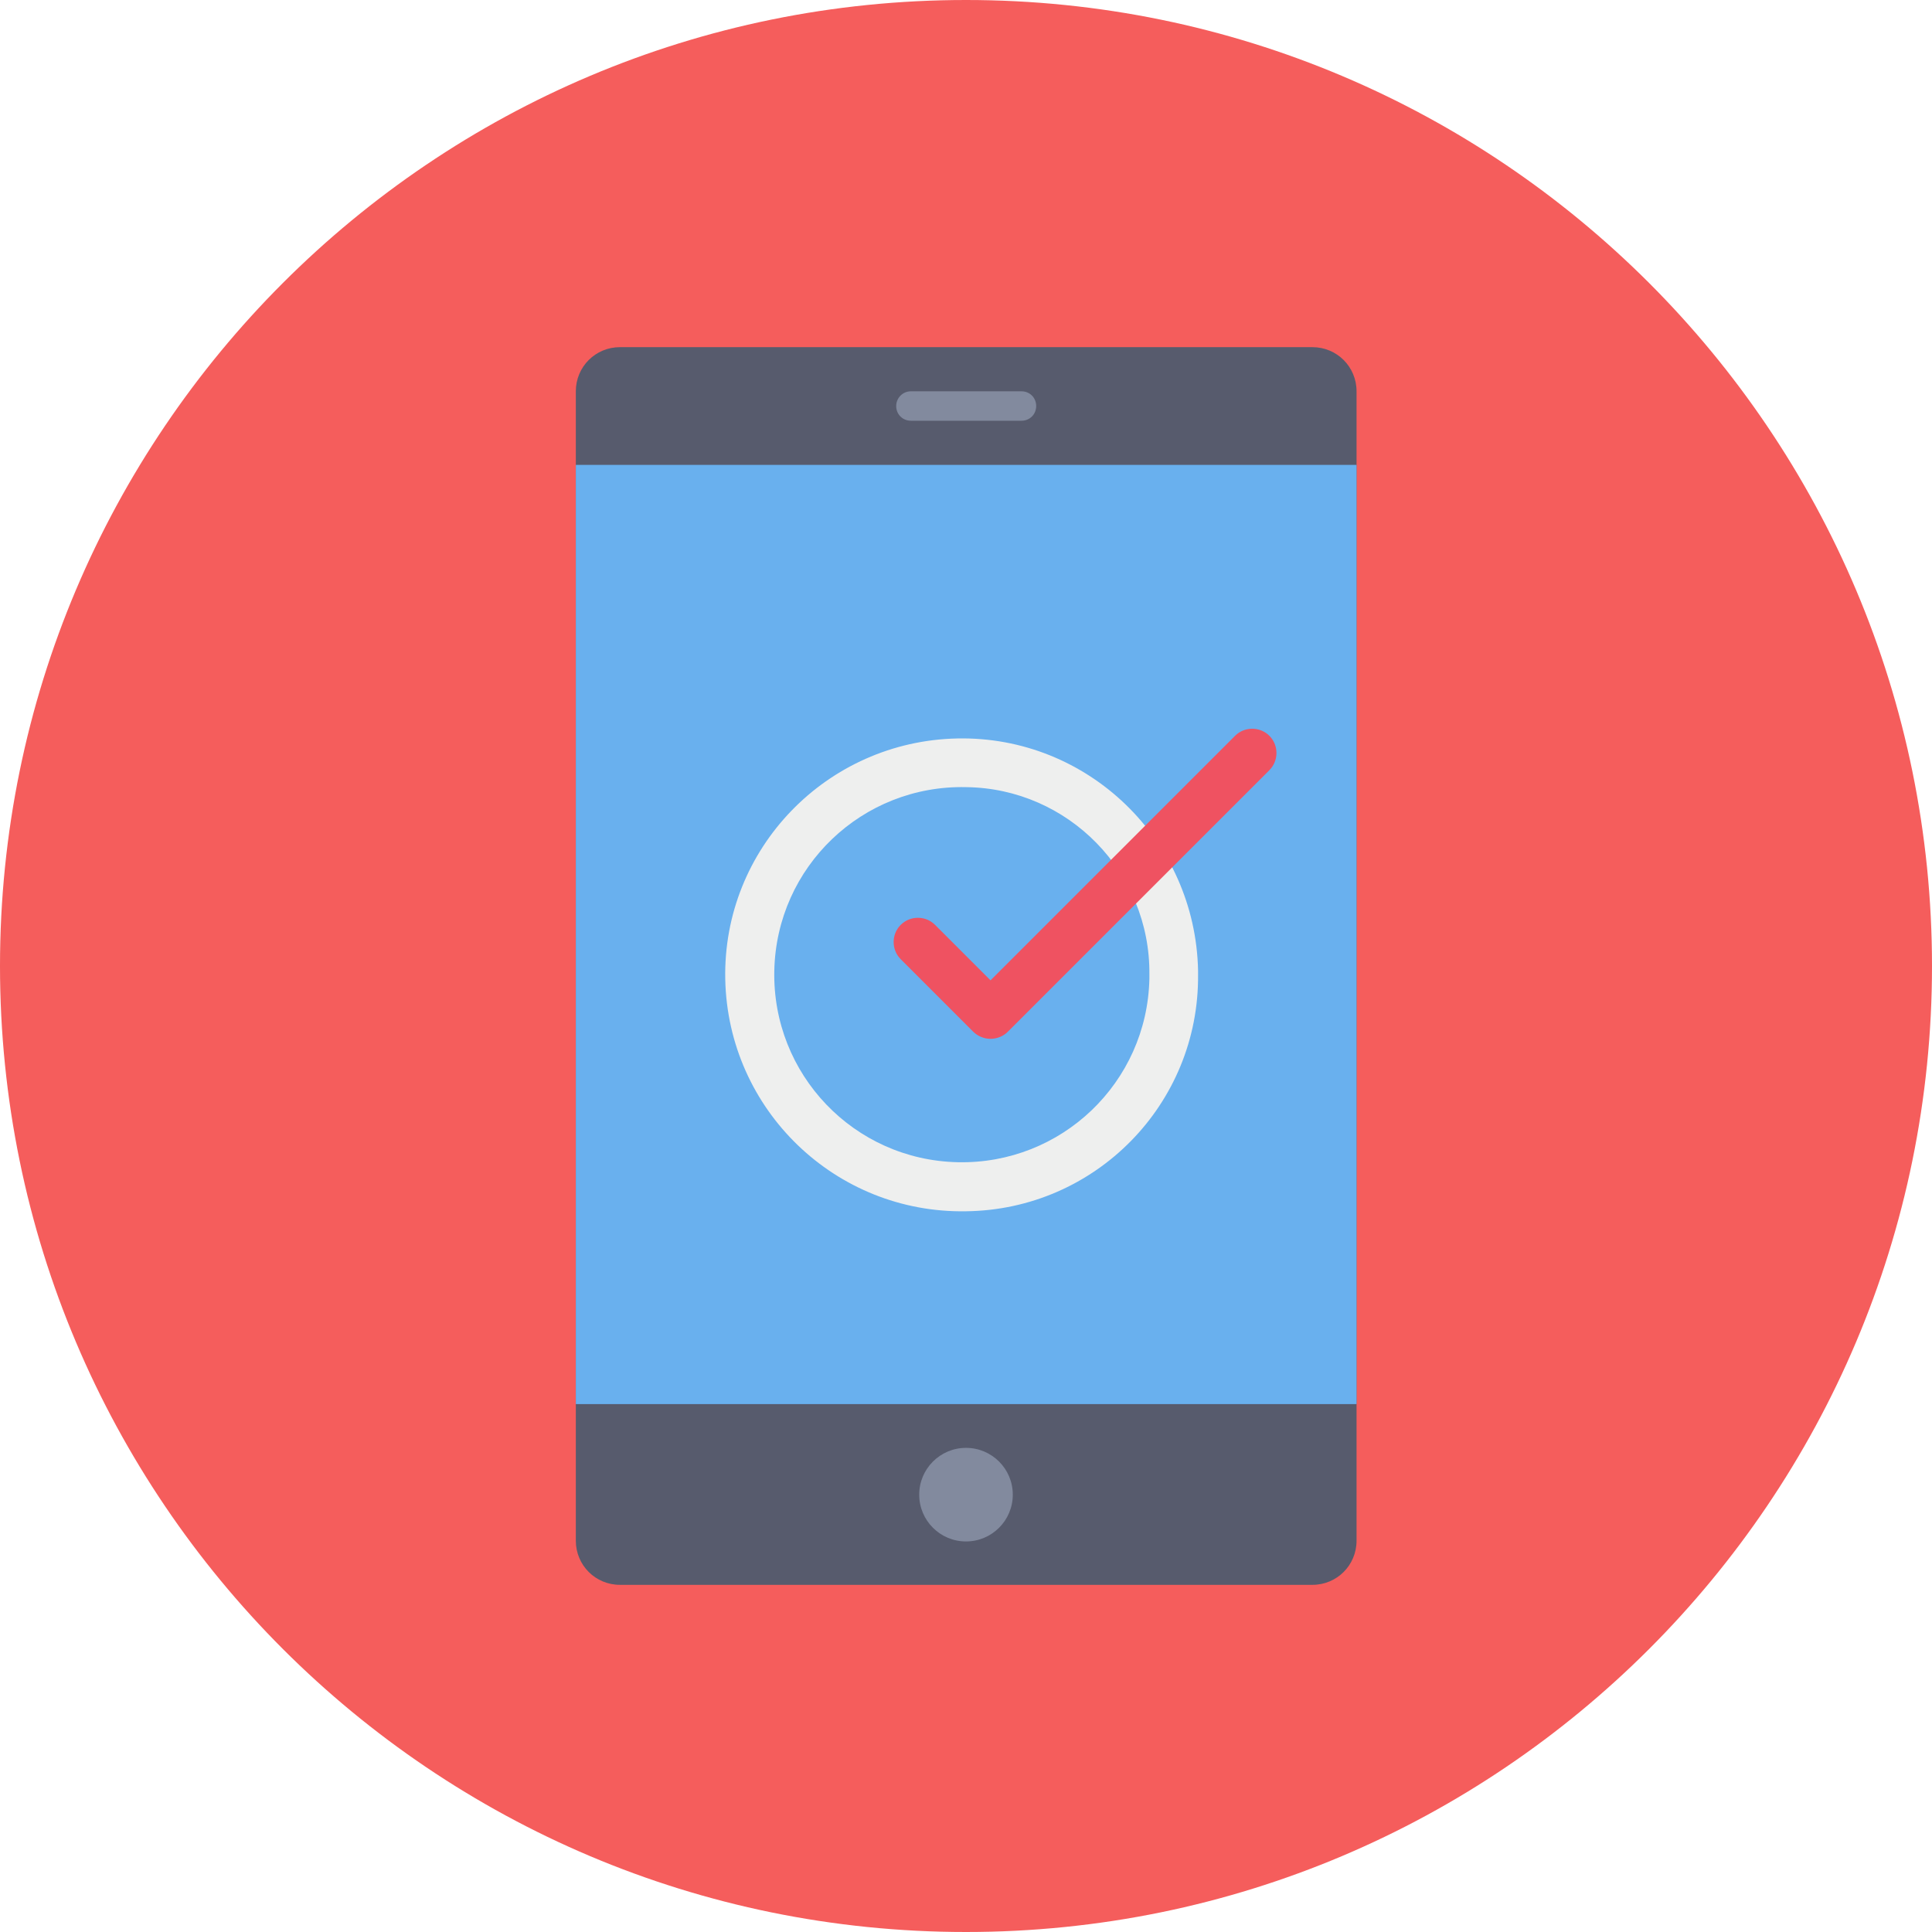
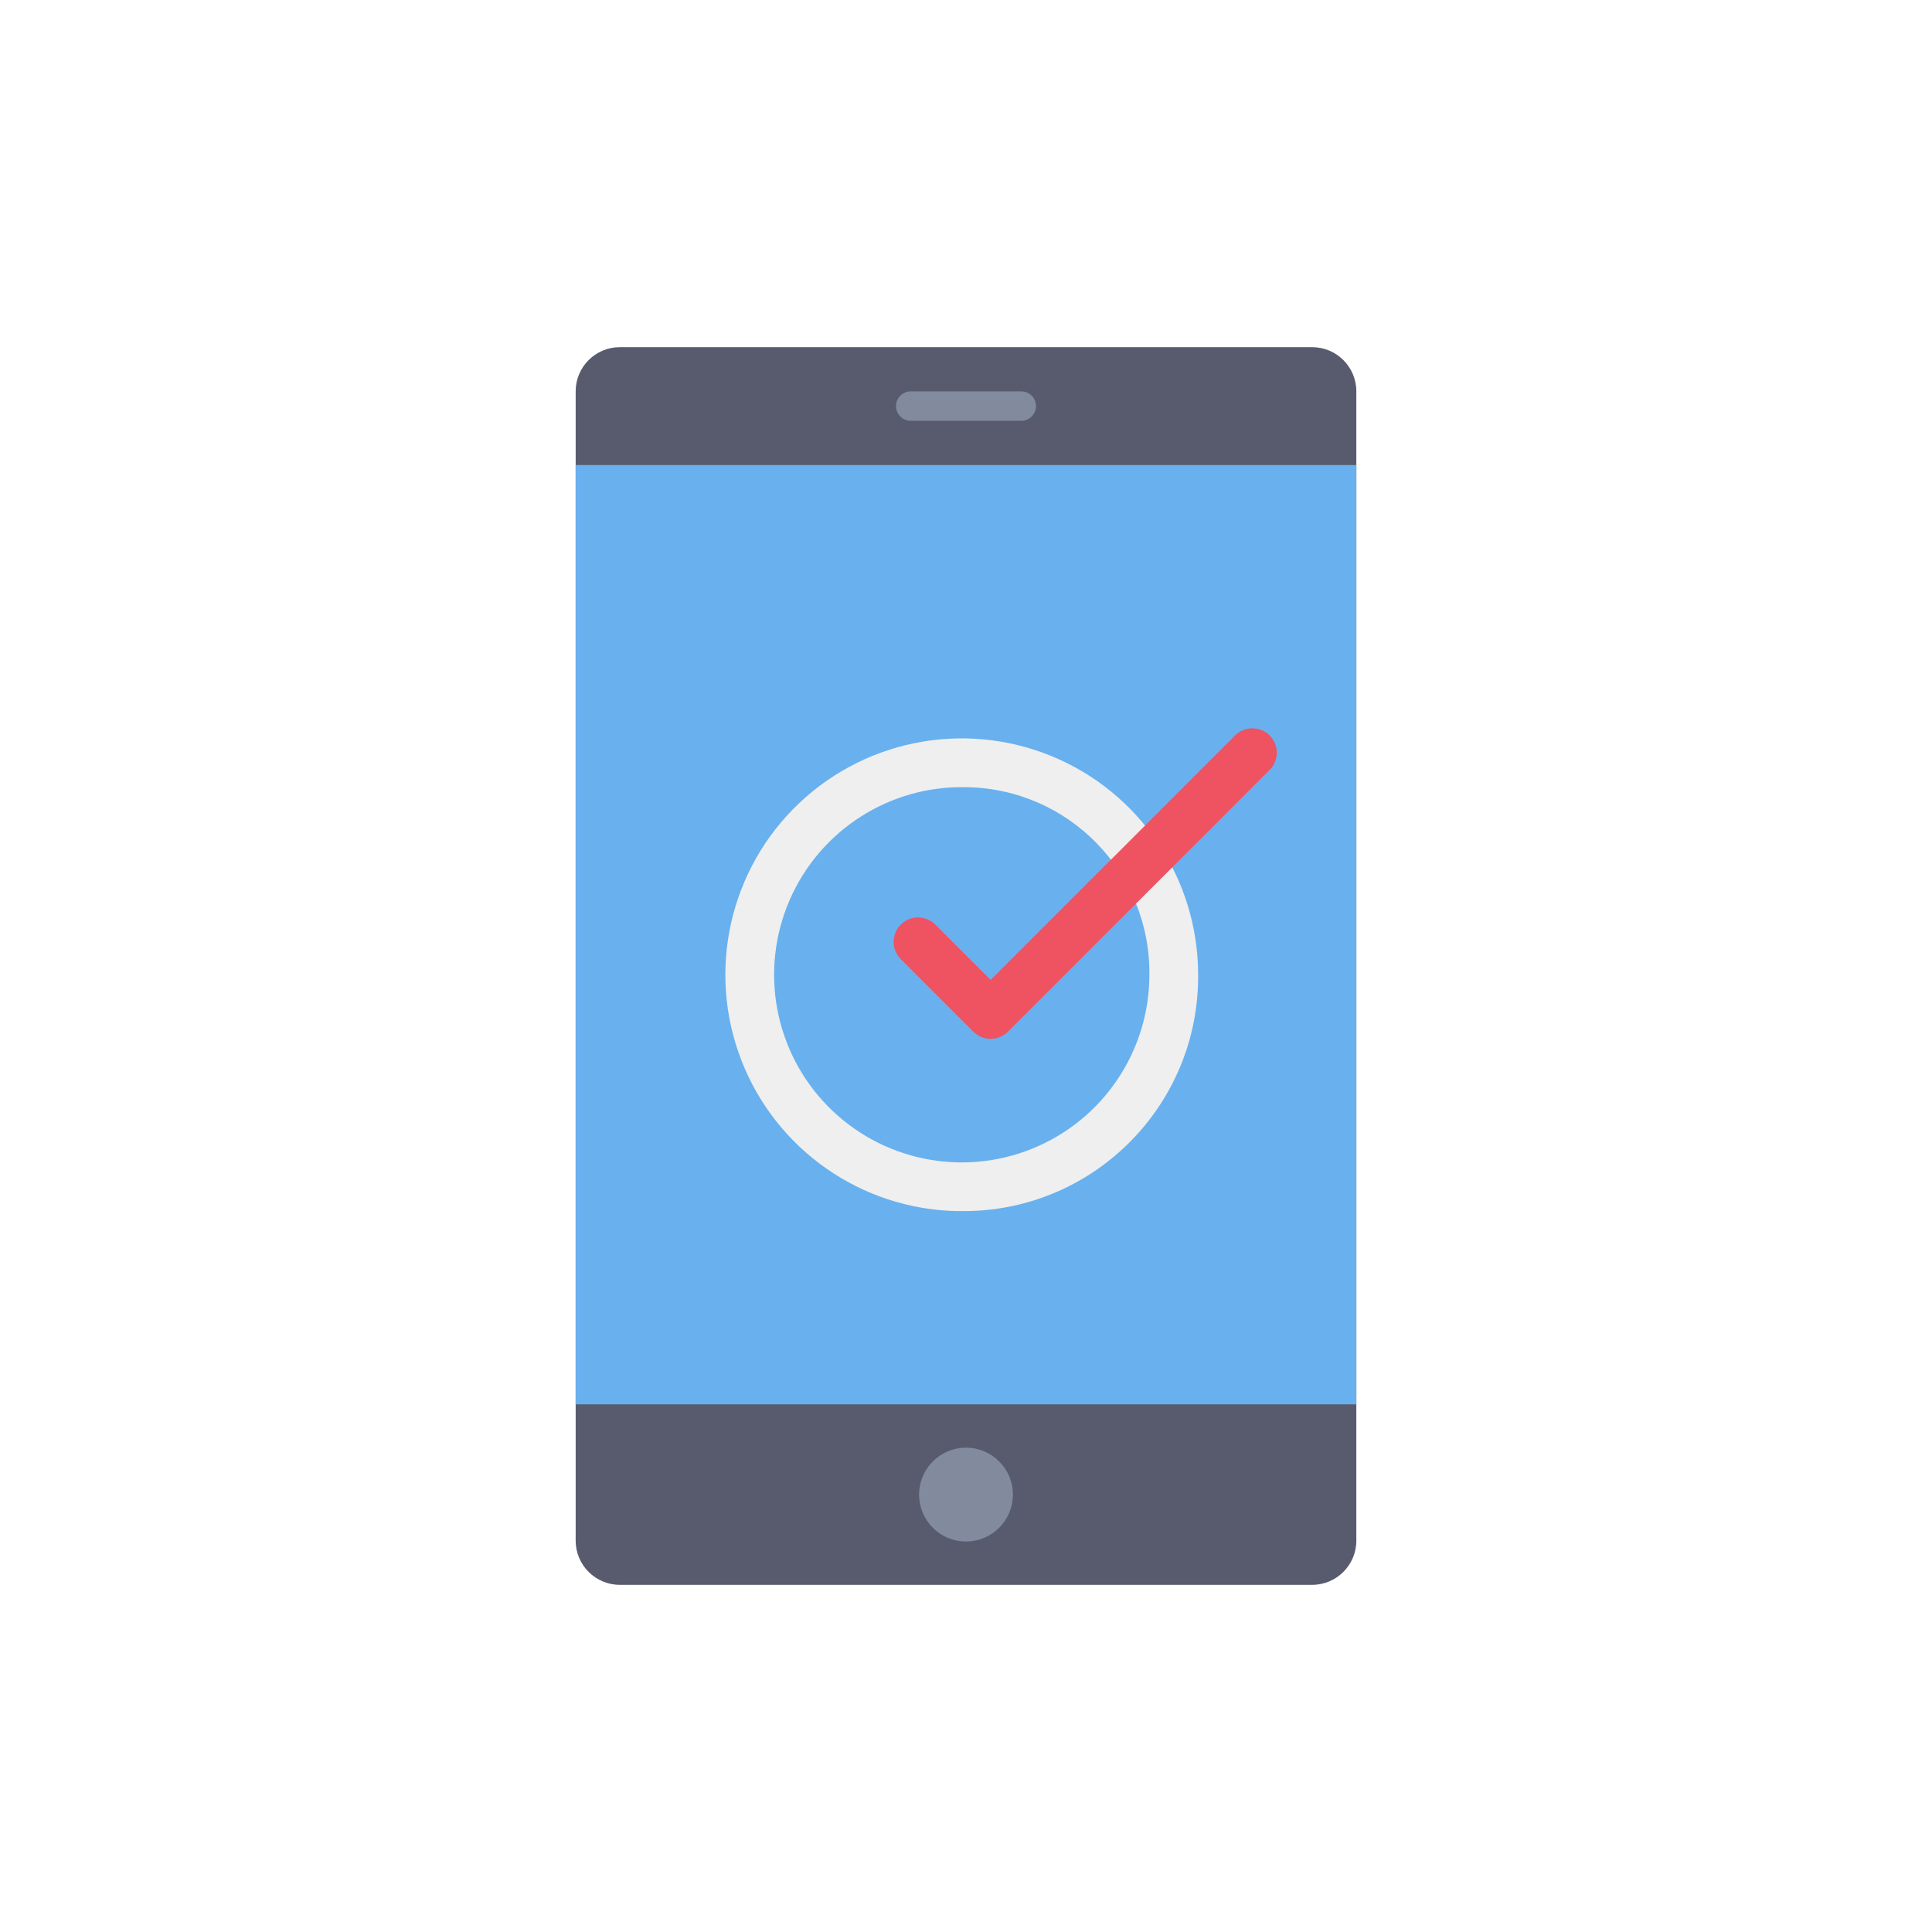
- <svg xmlns="http://www.w3.org/2000/svg" version="1.1" id="Layer_1" x="0px" y="0px" viewBox="0 0 512 512" style="enable-background:new 0 0 512 512;" xml:space="preserve">
-   <style type="text/css">
- 	.st0{fill:#F55D5C;}
- 	.st1{fill:#575B6D;}
- 	.st2{fill:#69B0EE;}
- 	.st3{fill:#828A9E;}
- 	.st4{fill:#EEEFEE;}
- 	.st5{fill:#EF5261;}
- </style>
-   <g id="Circle_Grid">
-     <circle class="st0" cx="256" cy="256" r="256" />
-   </g>
-   <g id="icon">
-     <path class="st1" d="M164.3,92h183.5c6.5,0,11.7,5.2,11.7,11.7v304.6c0,6.5-5.2,11.7-11.7,11.7H164.3c-6.5,0-11.7-5.2-11.7-11.7   V103.7C152.6,97.2,157.8,92,164.3,92z" />
-     <path class="st2" d="M152.6,123.2h206.9v248.9H152.6V123.2z" />
-     <circle class="st3" cx="256" cy="396.1" r="12.4" />
-     <path class="st3" d="M241.4,103.7h29.3c2.2,0,3.9,1.7,3.9,3.9l0,0c0,2.2-1.7,3.9-3.9,3.9h-29.3c-2.2,0-3.9-1.7-3.9-3.9l0,0   C237.5,105.5,239.2,103.7,241.4,103.7z" />
-     <path class="st4" d="M256,321c-34.6,0.6-63.1-26.9-63.8-61.5s26.9-63.1,61.5-63.8s63.1,26.9,63.8,61.5c0,0.4,0,0.8,0,1.1   C317.8,292.6,290.3,320.6,256,321z M256,208.6c-27.5-0.6-50.2,21.1-50.8,48.6s21.1,50.2,48.6,50.8c27.5,0.6,50.2-21.1,50.8-48.6   c0-0.4,0-0.8,0-1.1C304.9,231.2,283.1,208.9,256,208.6z" />
-     <path class="st5" d="M262.5,275.3c-1.7,0-3.4-0.7-4.6-1.9l-19.2-19.2c-2.5-2.5-2.5-6.6,0-9.1s6.6-2.5,9.1,0l14.7,14.7l64.8-64.8   c2.5-2.5,6.6-2.5,9.1,0c2.5,2.5,2.5,6.6,0,9.1l-69.4,69.4C265.9,274.6,264.2,275.3,262.5,275.3L262.5,275.3z" />
-   </g>
+ <svg xmlns="http://www.w3.org/2000/svg" id="icon" height="512" viewBox="0 0 128 128" width="512">
+   <rect fill="#575b6d" height="82" rx="2.929" width="51.722" x="38.139" y="23" />
+   <path d="m38.139 30.81h51.722v62.232h-51.722z" fill="#69b0ee" />
+   <circle cx="64" cy="99.021" fill="#828a9e" r="3.108" />
+   <rect fill="#828a9e" height="1.952" rx=".976" width="9.274" x="59.363" y="25.929" />
+   <path d="m64 80.239a15.661 15.661 0 1 1 15.379-15.658 15.538 15.538 0 0 1 -15.379 15.658zm0-28.085a12.431 12.431 0 1 0 12.149 12.427 12.3 12.3 0 0 0 -12.149-12.427z" fill="#eeefee" />
+   <path d="m65.633 68.826a1.611 1.611 0 0 1 -1.142-.473l-4.811-4.811a1.615 1.615 0 0 1 2.285-2.284l3.668 3.668 16.2-16.2a1.615 1.615 0 1 1 2.284 2.284l-17.342 17.343a1.611 1.611 0 0 1 -1.142.473z" fill="#ef5261" />
</svg>
